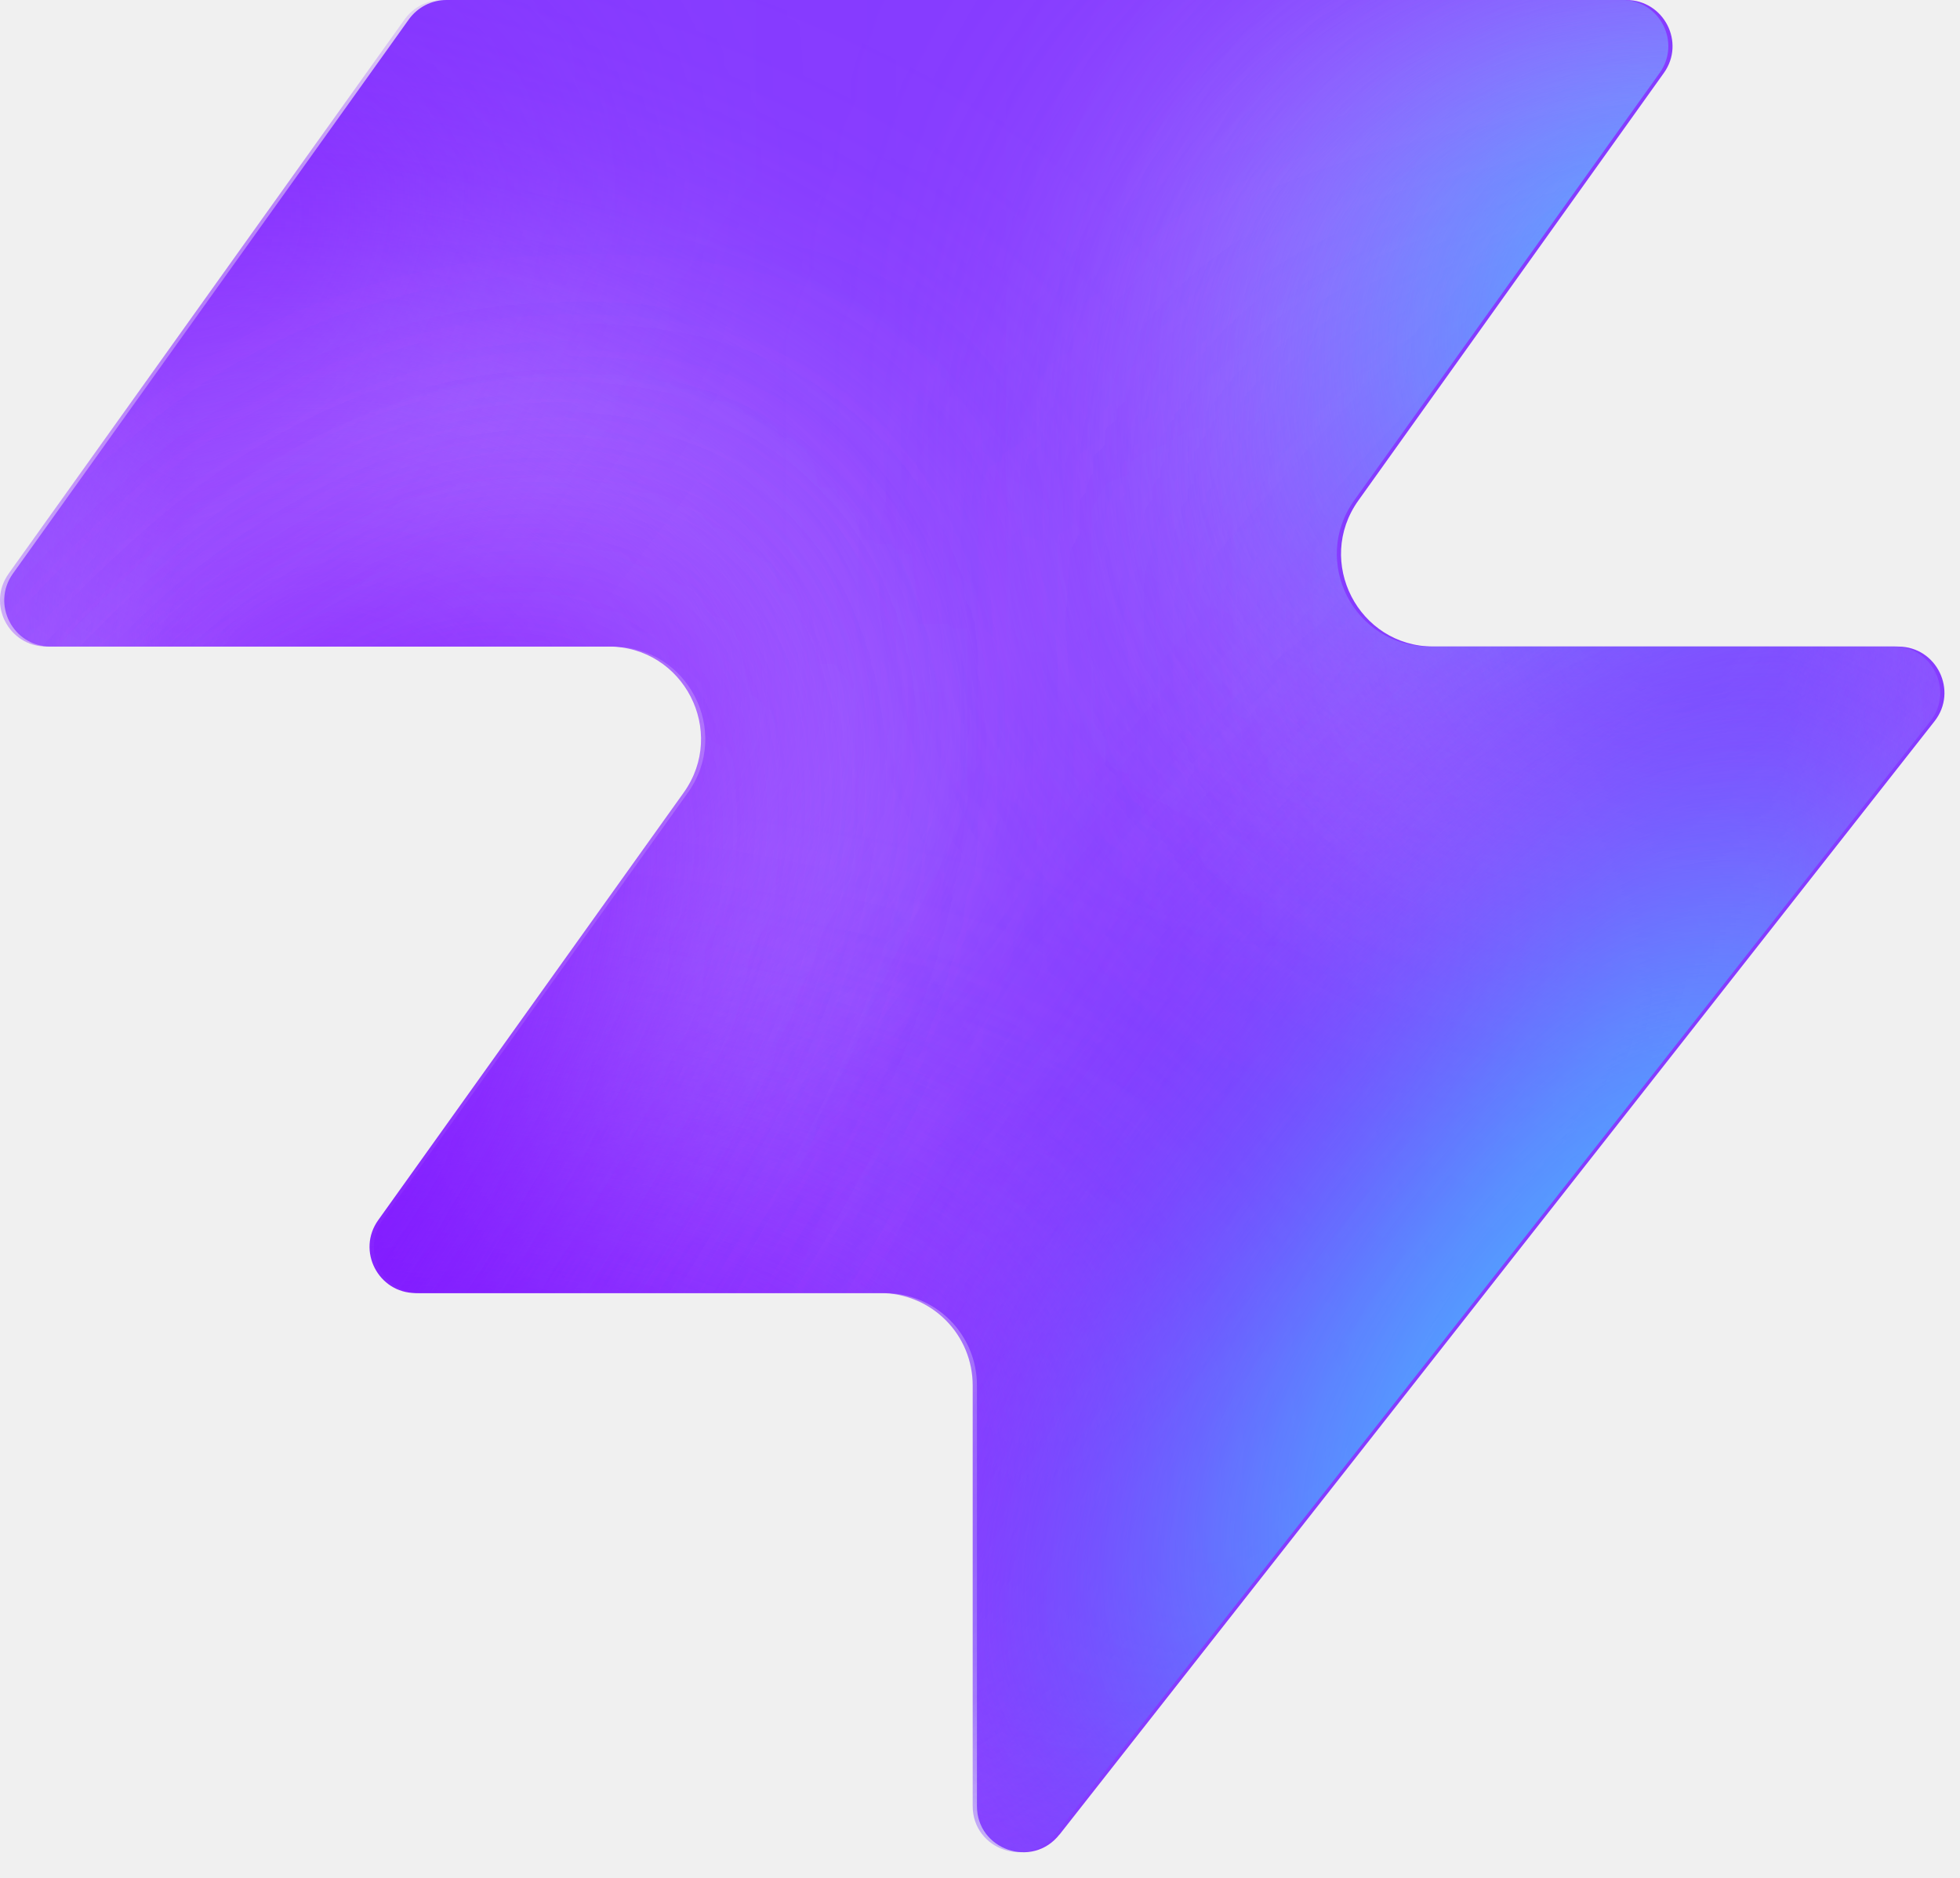
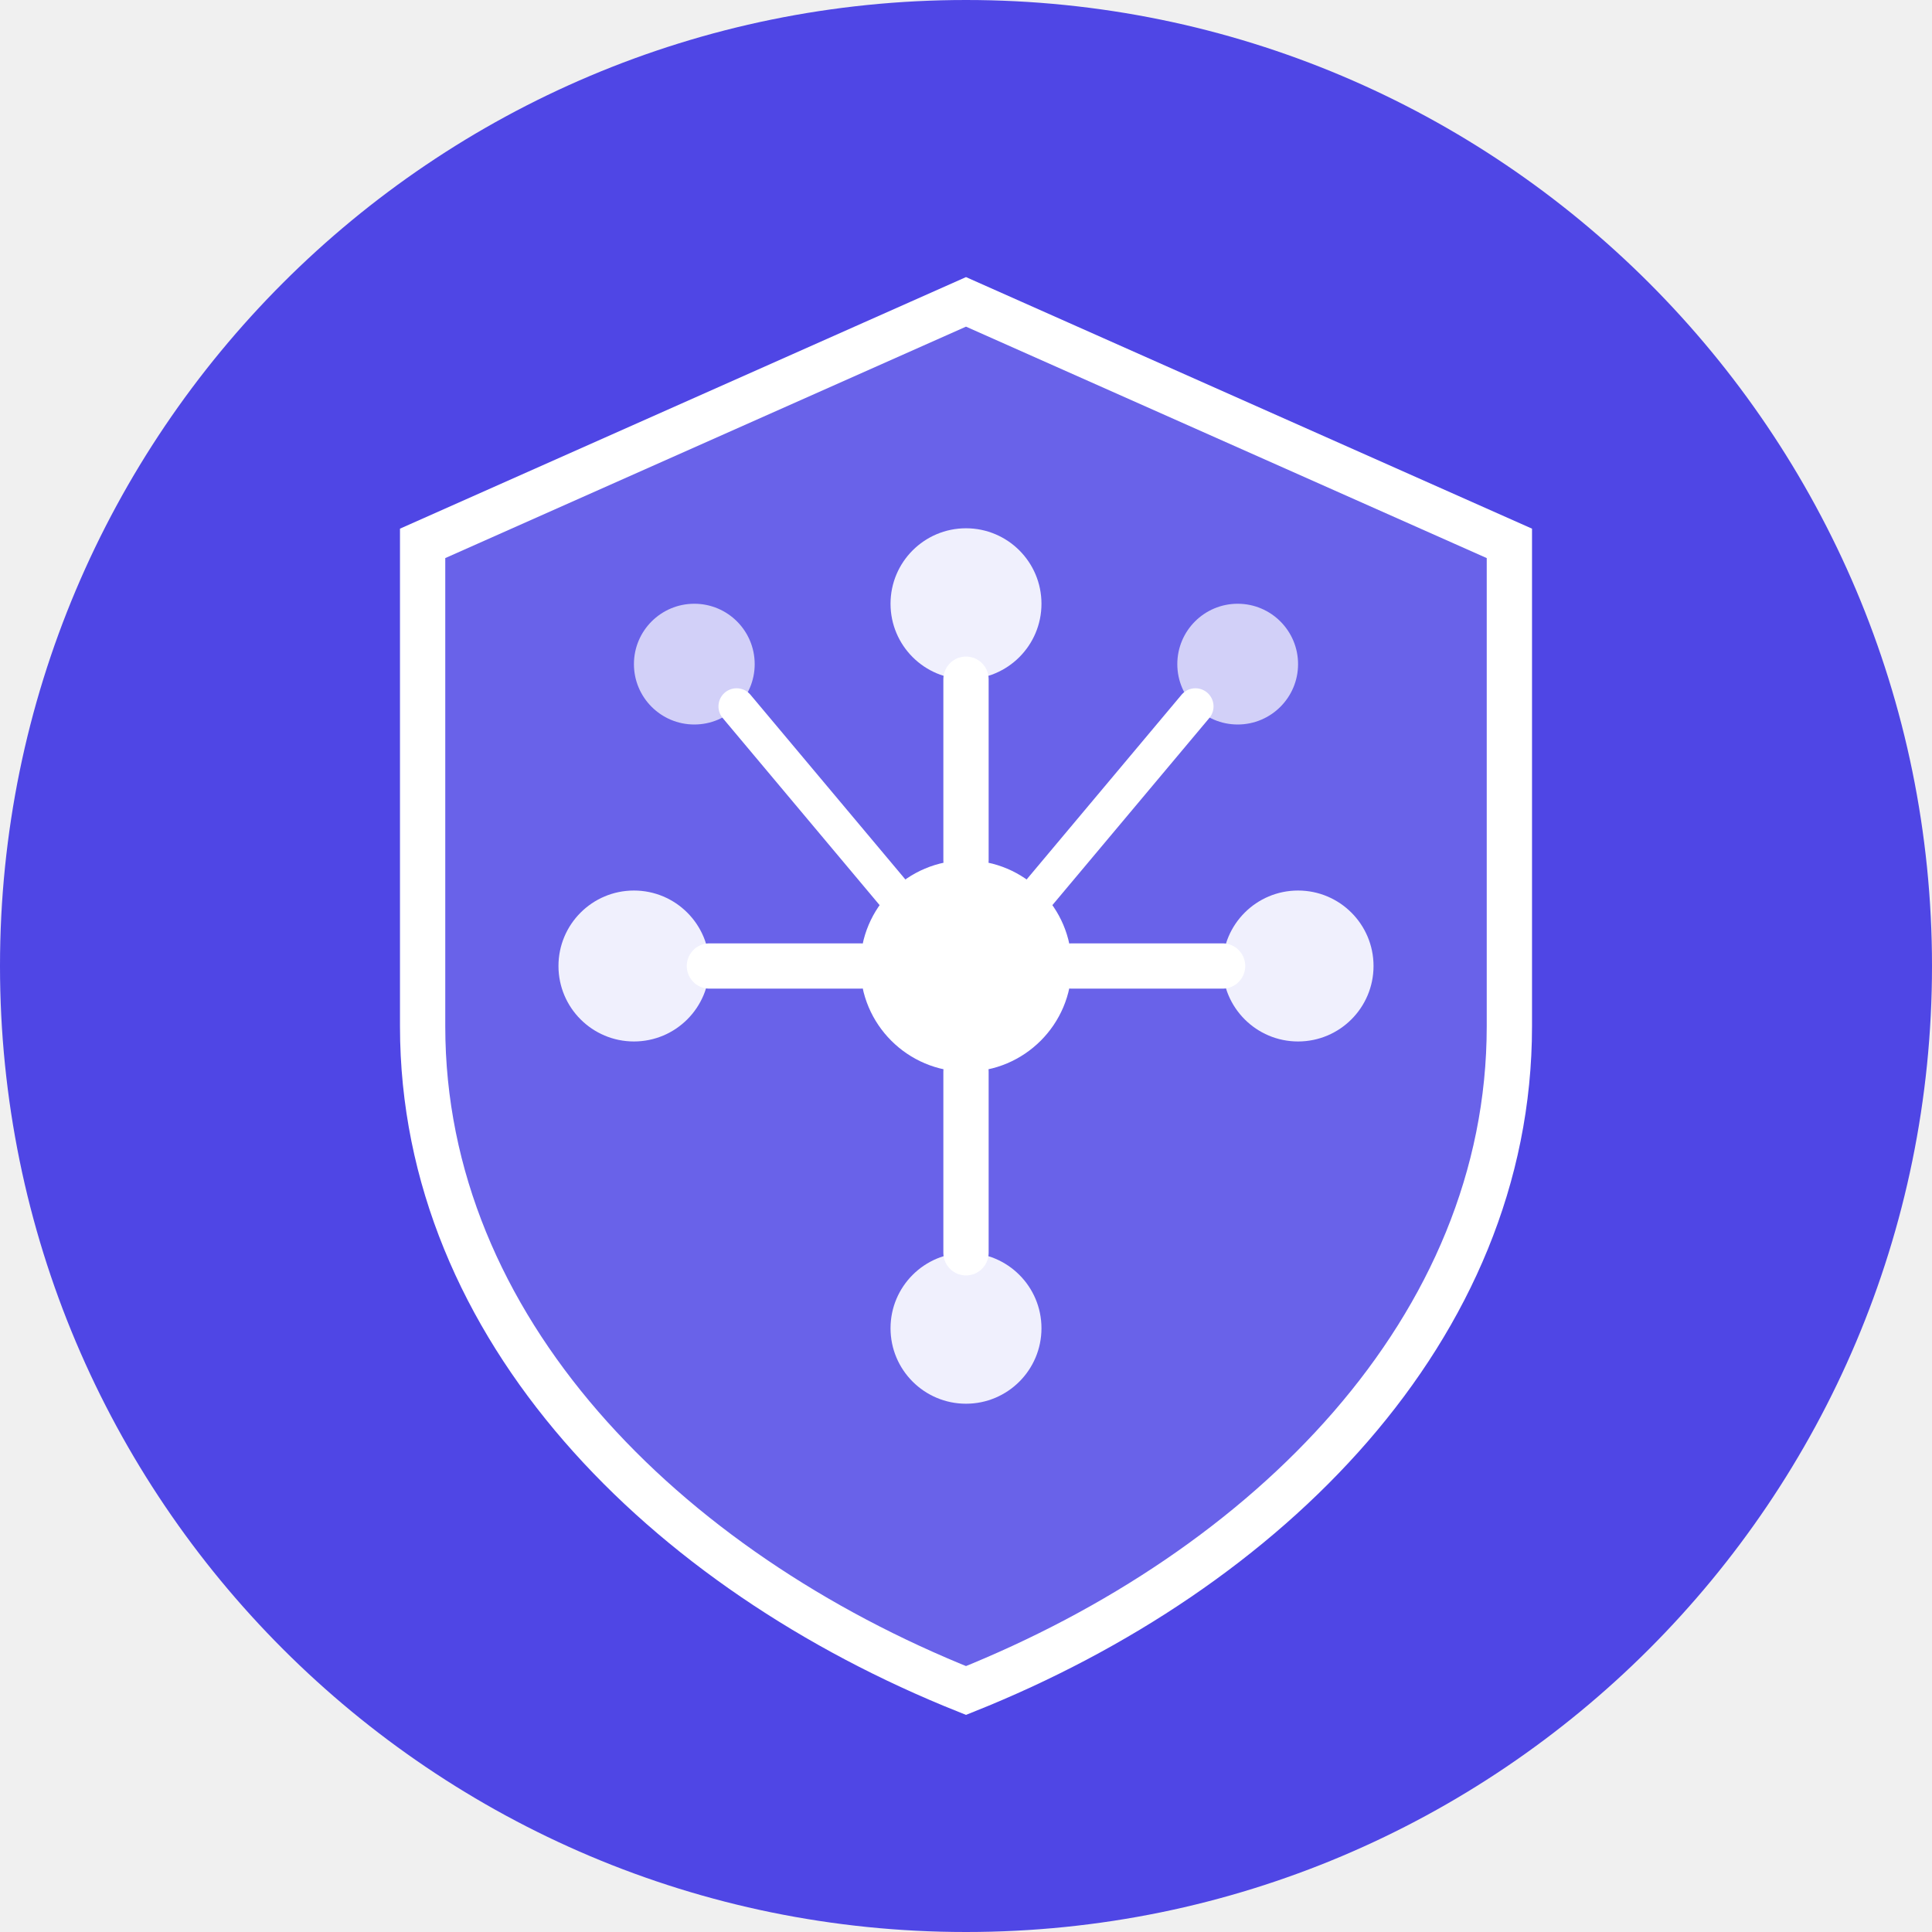
- <svg xmlns="http://www.w3.org/2000/svg" width="48" height="46" fill="none" viewBox="0 0 48 46">
-   <path fill="#863bff" d="M25.946 44.938c-.664.845-2.021.375-2.021-.698V33.937a2.26 2.26 0 0 0-2.262-2.262H10.287c-.92 0-1.456-1.04-.92-1.788l7.48-10.471c1.07-1.497 0-3.578-1.842-3.578H1.237c-.92 0-1.456-1.04-.92-1.788L10.013.474c.214-.297.556-.474.92-.474h28.894c.92 0 1.456 1.04.92 1.788l-7.48 10.471c-1.07 1.498 0 3.579 1.842 3.579h11.377c.943 0 1.473 1.088.89 1.83L25.947 44.94z" style="fill:#863bff;fill:color(display-p3 .525 .23 1);fill-opacity:1" />
-   <mask id="a" width="48" height="46" x="0" y="0" maskUnits="userSpaceOnUse" style="mask-type:alpha">
-     <path fill="#000" d="M25.842 44.938c-.664.844-2.021.375-2.021-.698V33.937a2.26 2.26 0 0 0-2.262-2.262H10.183c-.92 0-1.456-1.04-.92-1.788l7.48-10.471c1.07-1.498 0-3.579-1.842-3.579H1.133c-.92 0-1.456-1.04-.92-1.787L9.91.473c.214-.297.556-.474.92-.474h28.894c.92 0 1.456 1.04.92 1.788l-7.48 10.471c-1.07 1.498 0 3.578 1.842 3.578h11.377c.943 0 1.473 1.088.89 1.832L25.843 44.94z" style="fill:#000;fill-opacity:1" />
-   </mask>
-   <g mask="url(#a)">
-     <g filter="url(#b)">
-       <ellipse cx="5.508" cy="14.704" fill="#ede6ff" rx="5.508" ry="14.704" style="fill:#ede6ff;fill:color(display-p3 .927 .903 1);fill-opacity:1" transform="matrix(.00324 1 1 -.00324 -4.47 31.516)" />
-     </g>
-     <g filter="url(#c)">
-       <ellipse cx="10.399" cy="29.851" fill="#ede6ff" rx="10.399" ry="29.851" style="fill:#ede6ff;fill:color(display-p3 .927 .903 1);fill-opacity:1" transform="matrix(.00324 1 1 -.00324 -39.328 7.883)" />
-     </g>
-     <g filter="url(#d)">
-       <ellipse cx="5.508" cy="30.487" fill="#7e14ff" rx="5.508" ry="30.487" style="fill:#7e14ff;fill:color(display-p3 .492 .077 1);fill-opacity:1" transform="rotate(89.814 -25.913 -14.639)scale(1 -1)" />
-     </g>
-     <g filter="url(#e)">
-       <ellipse cx="5.508" cy="30.599" fill="#7e14ff" rx="5.508" ry="30.599" style="fill:#7e14ff;fill:color(display-p3 .492 .077 1);fill-opacity:1" transform="rotate(89.814 -32.644 -3.334)scale(1 -1)" />
-     </g>
-     <g filter="url(#f)">
-       <ellipse cx="5.508" cy="30.599" fill="#7e14ff" rx="5.508" ry="30.599" style="fill:#7e14ff;fill:color(display-p3 .492 .077 1);fill-opacity:1" transform="matrix(.00324 1 1 -.00324 -34.34 30.47)" />
-     </g>
-     <g filter="url(#g)">
-       <ellipse cx="14.072" cy="22.078" fill="#ede6ff" rx="14.072" ry="22.078" style="fill:#ede6ff;fill:color(display-p3 .927 .903 1);fill-opacity:1" transform="rotate(93.35 24.506 48.493)scale(-1 1)" />
-     </g>
-     <g filter="url(#h)">
-       <ellipse cx="3.47" cy="21.501" fill="#7e14ff" rx="3.47" ry="21.501" style="fill:#7e14ff;fill:color(display-p3 .492 .077 1);fill-opacity:1" transform="rotate(89.009 28.708 47.59)scale(-1 1)" />
-     </g>
-     <g filter="url(#i)">
-       <ellipse cx="3.47" cy="21.501" fill="#7e14ff" rx="3.47" ry="21.501" style="fill:#7e14ff;fill:color(display-p3 .492 .077 1);fill-opacity:1" transform="rotate(89.009 28.708 47.59)scale(-1 1)" />
-     </g>
-     <g filter="url(#j)">
-       <ellipse cx=".387" cy="8.972" fill="#7e14ff" rx="4.407" ry="29.108" style="fill:#7e14ff;fill:color(display-p3 .492 .077 1);fill-opacity:1" transform="rotate(39.51 .387 8.972)" />
-     </g>
-     <g filter="url(#k)">
-       <ellipse cx="47.523" cy="-6.092" fill="#7e14ff" rx="4.407" ry="29.108" style="fill:#7e14ff;fill:color(display-p3 .492 .077 1);fill-opacity:1" transform="rotate(37.892 47.523 -6.092)" />
-     </g>
-     <g filter="url(#l)">
-       <ellipse cx="41.412" cy="6.333" fill="#47bfff" rx="5.971" ry="9.665" style="fill:#47bfff;fill:color(display-p3 .28 .748 1);fill-opacity:1" transform="rotate(37.892 41.412 6.333)" />
-     </g>
-     <g filter="url(#m)">
-       <ellipse cx="-1.879" cy="38.332" fill="#7e14ff" rx="4.407" ry="29.108" style="fill:#7e14ff;fill:color(display-p3 .492 .077 1);fill-opacity:1" transform="rotate(37.892 -1.88 38.332)" />
-     </g>
-     <g filter="url(#n)">
-       <ellipse cx="-1.879" cy="38.332" fill="#7e14ff" rx="4.407" ry="29.108" style="fill:#7e14ff;fill:color(display-p3 .492 .077 1);fill-opacity:1" transform="rotate(37.892 -1.88 38.332)" />
-     </g>
-     <g filter="url(#o)">
-       <ellipse cx="35.651" cy="29.907" fill="#7e14ff" rx="4.407" ry="29.108" style="fill:#7e14ff;fill:color(display-p3 .492 .077 1);fill-opacity:1" transform="rotate(37.892 35.651 29.907)" />
-     </g>
-     <g filter="url(#p)">
-       <ellipse cx="38.418" cy="32.4" fill="#47bfff" rx="5.971" ry="15.297" style="fill:#47bfff;fill:color(display-p3 .28 .748 1);fill-opacity:1" transform="rotate(37.892 38.418 32.4)" />
-     </g>
-   </g>
-   <defs>
-     <filter id="b" width="60.045" height="41.654" x="-19.77" y="16.149" color-interpolation-filters="sRGB" filterUnits="userSpaceOnUse">
-       <feFlood flood-opacity="0" result="BackgroundImageFix" />
-       <feBlend in="SourceGraphic" in2="BackgroundImageFix" result="shape" />
-       <feGaussianBlur result="effect1_foregroundBlur_2002_17158" stdDeviation="7.659" />
-     </filter>
-     <filter id="c" width="90.34" height="51.437" x="-54.613" y="-7.533" color-interpolation-filters="sRGB" filterUnits="userSpaceOnUse">
-       <feFlood flood-opacity="0" result="BackgroundImageFix" />
-       <feBlend in="SourceGraphic" in2="BackgroundImageFix" result="shape" />
-       <feGaussianBlur result="effect1_foregroundBlur_2002_17158" stdDeviation="7.659" />
-     </filter>
-     <filter id="d" width="79.355" height="29.4" x="-49.64" y="2.03" color-interpolation-filters="sRGB" filterUnits="userSpaceOnUse">
-       <feFlood flood-opacity="0" result="BackgroundImageFix" />
-       <feBlend in="SourceGraphic" in2="BackgroundImageFix" result="shape" />
-       <feGaussianBlur result="effect1_foregroundBlur_2002_17158" stdDeviation="4.596" />
-     </filter>
-     <filter id="e" width="79.579" height="29.4" x="-45.045" y="20.029" color-interpolation-filters="sRGB" filterUnits="userSpaceOnUse">
-       <feFlood flood-opacity="0" result="BackgroundImageFix" />
-       <feBlend in="SourceGraphic" in2="BackgroundImageFix" result="shape" />
-       <feGaussianBlur result="effect1_foregroundBlur_2002_17158" stdDeviation="4.596" />
-     </filter>
-     <filter id="f" width="79.579" height="29.4" x="-43.513" y="21.178" color-interpolation-filters="sRGB" filterUnits="userSpaceOnUse">
-       <feFlood flood-opacity="0" result="BackgroundImageFix" />
-       <feBlend in="SourceGraphic" in2="BackgroundImageFix" result="shape" />
-       <feGaussianBlur result="effect1_foregroundBlur_2002_17158" stdDeviation="4.596" />
-     </filter>
-     <filter id="g" width="74.749" height="58.852" x="15.756" y="-17.901" color-interpolation-filters="sRGB" filterUnits="userSpaceOnUse">
-       <feFlood flood-opacity="0" result="BackgroundImageFix" />
-       <feBlend in="SourceGraphic" in2="BackgroundImageFix" result="shape" />
-       <feGaussianBlur result="effect1_foregroundBlur_2002_17158" stdDeviation="7.659" />
-     </filter>
-     <filter id="h" width="61.377" height="25.362" x="23.548" y="2.284" color-interpolation-filters="sRGB" filterUnits="userSpaceOnUse">
-       <feFlood flood-opacity="0" result="BackgroundImageFix" />
-       <feBlend in="SourceGraphic" in2="BackgroundImageFix" result="shape" />
-       <feGaussianBlur result="effect1_foregroundBlur_2002_17158" stdDeviation="4.596" />
-     </filter>
-     <filter id="i" width="61.377" height="25.362" x="23.548" y="2.284" color-interpolation-filters="sRGB" filterUnits="userSpaceOnUse">
-       <feFlood flood-opacity="0" result="BackgroundImageFix" />
-       <feBlend in="SourceGraphic" in2="BackgroundImageFix" result="shape" />
-       <feGaussianBlur result="effect1_foregroundBlur_2002_17158" stdDeviation="4.596" />
-     </filter>
-     <filter id="j" width="56.045" height="63.649" x="-27.636" y="-22.853" color-interpolation-filters="sRGB" filterUnits="userSpaceOnUse">
-       <feFlood flood-opacity="0" result="BackgroundImageFix" />
-       <feBlend in="SourceGraphic" in2="BackgroundImageFix" result="shape" />
-       <feGaussianBlur result="effect1_foregroundBlur_2002_17158" stdDeviation="4.596" />
-     </filter>
-     <filter id="k" width="54.814" height="64.646" x="20.116" y="-38.415" color-interpolation-filters="sRGB" filterUnits="userSpaceOnUse">
-       <feFlood flood-opacity="0" result="BackgroundImageFix" />
-       <feBlend in="SourceGraphic" in2="BackgroundImageFix" result="shape" />
-       <feGaussianBlur result="effect1_foregroundBlur_2002_17158" stdDeviation="4.596" />
-     </filter>
-     <filter id="l" width="33.541" height="35.313" x="24.641" y="-11.323" color-interpolation-filters="sRGB" filterUnits="userSpaceOnUse">
-       <feFlood flood-opacity="0" result="BackgroundImageFix" />
-       <feBlend in="SourceGraphic" in2="BackgroundImageFix" result="shape" />
-       <feGaussianBlur result="effect1_foregroundBlur_2002_17158" stdDeviation="4.596" />
-     </filter>
-     <filter id="m" width="54.814" height="64.646" x="-29.286" y="6.009" color-interpolation-filters="sRGB" filterUnits="userSpaceOnUse">
-       <feFlood flood-opacity="0" result="BackgroundImageFix" />
-       <feBlend in="SourceGraphic" in2="BackgroundImageFix" result="shape" />
-       <feGaussianBlur result="effect1_foregroundBlur_2002_17158" stdDeviation="4.596" />
-     </filter>
-     <filter id="n" width="54.814" height="64.646" x="-29.286" y="6.009" color-interpolation-filters="sRGB" filterUnits="userSpaceOnUse">
-       <feFlood flood-opacity="0" result="BackgroundImageFix" />
-       <feBlend in="SourceGraphic" in2="BackgroundImageFix" result="shape" />
-       <feGaussianBlur result="effect1_foregroundBlur_2002_17158" stdDeviation="4.596" />
-     </filter>
-     <filter id="o" width="54.814" height="64.646" x="8.244" y="-2.416" color-interpolation-filters="sRGB" filterUnits="userSpaceOnUse">
-       <feFlood flood-opacity="0" result="BackgroundImageFix" />
-       <feBlend in="SourceGraphic" in2="BackgroundImageFix" result="shape" />
-       <feGaussianBlur result="effect1_foregroundBlur_2002_17158" stdDeviation="4.596" />
-     </filter>
-     <filter id="p" width="39.409" height="43.623" x="18.713" y="10.588" color-interpolation-filters="sRGB" filterUnits="userSpaceOnUse">
-       <feFlood flood-opacity="0" result="BackgroundImageFix" />
-       <feBlend in="SourceGraphic" in2="BackgroundImageFix" result="shape" />
-       <feGaussianBlur result="effect1_foregroundBlur_2002_17158" stdDeviation="4.596" />
-     </filter>
-   </defs>
+ <svg xmlns="http://www.w3.org/2000/svg" viewBox="0 0 64 64" fill="none">
+   <circle cx="32" cy="32" r="32" fill="#4f46e5" />
+   <path d="M32 10 L50 18 L50 34 C50 44 42 52 32 56 C22 52 14 44 14 34 L14 18 Z" fill="white" fill-opacity="0.15" stroke="white" stroke-width="1.5" />
+   <circle cx="32" cy="32" r="3.5" fill="white" />
+   <circle cx="32" cy="20" r="2.5" fill="white" fill-opacity="0.9" />
+   <line x1="32" y1="22.5" x2="32" y2="28.5" stroke="white" stroke-width="1.5" stroke-linecap="round" />
+   <circle cx="32" cy="44" r="2.5" fill="white" fill-opacity="0.9" />
+   <line x1="32" y1="35.5" x2="32" y2="41.5" stroke="white" stroke-width="1.5" stroke-linecap="round" />
+   <circle cx="21" cy="32" r="2.5" fill="white" fill-opacity="0.9" />
+   <line x1="23.5" y1="32" x2="28.5" y2="32" stroke="white" stroke-width="1.5" stroke-linecap="round" />
+   <circle cx="43" cy="32" r="2.5" fill="white" fill-opacity="0.9" />
+   <line x1="35.5" y1="32" x2="40.5" y2="32" stroke="white" stroke-width="1.5" stroke-linecap="round" />
+   <circle cx="23" cy="22" r="2" fill="white" fill-opacity="0.7" />
+   <line x1="24.4" y1="23.4" x2="29.6" y2="29.6" stroke="white" stroke-width="1.2" stroke-linecap="round" />
+   <circle cx="41" cy="22" r="2" fill="white" fill-opacity="0.7" />
+   <line x1="39.6" y1="23.4" x2="34.4" y2="29.6" stroke="white" stroke-width="1.2" stroke-linecap="round" />
</svg>
